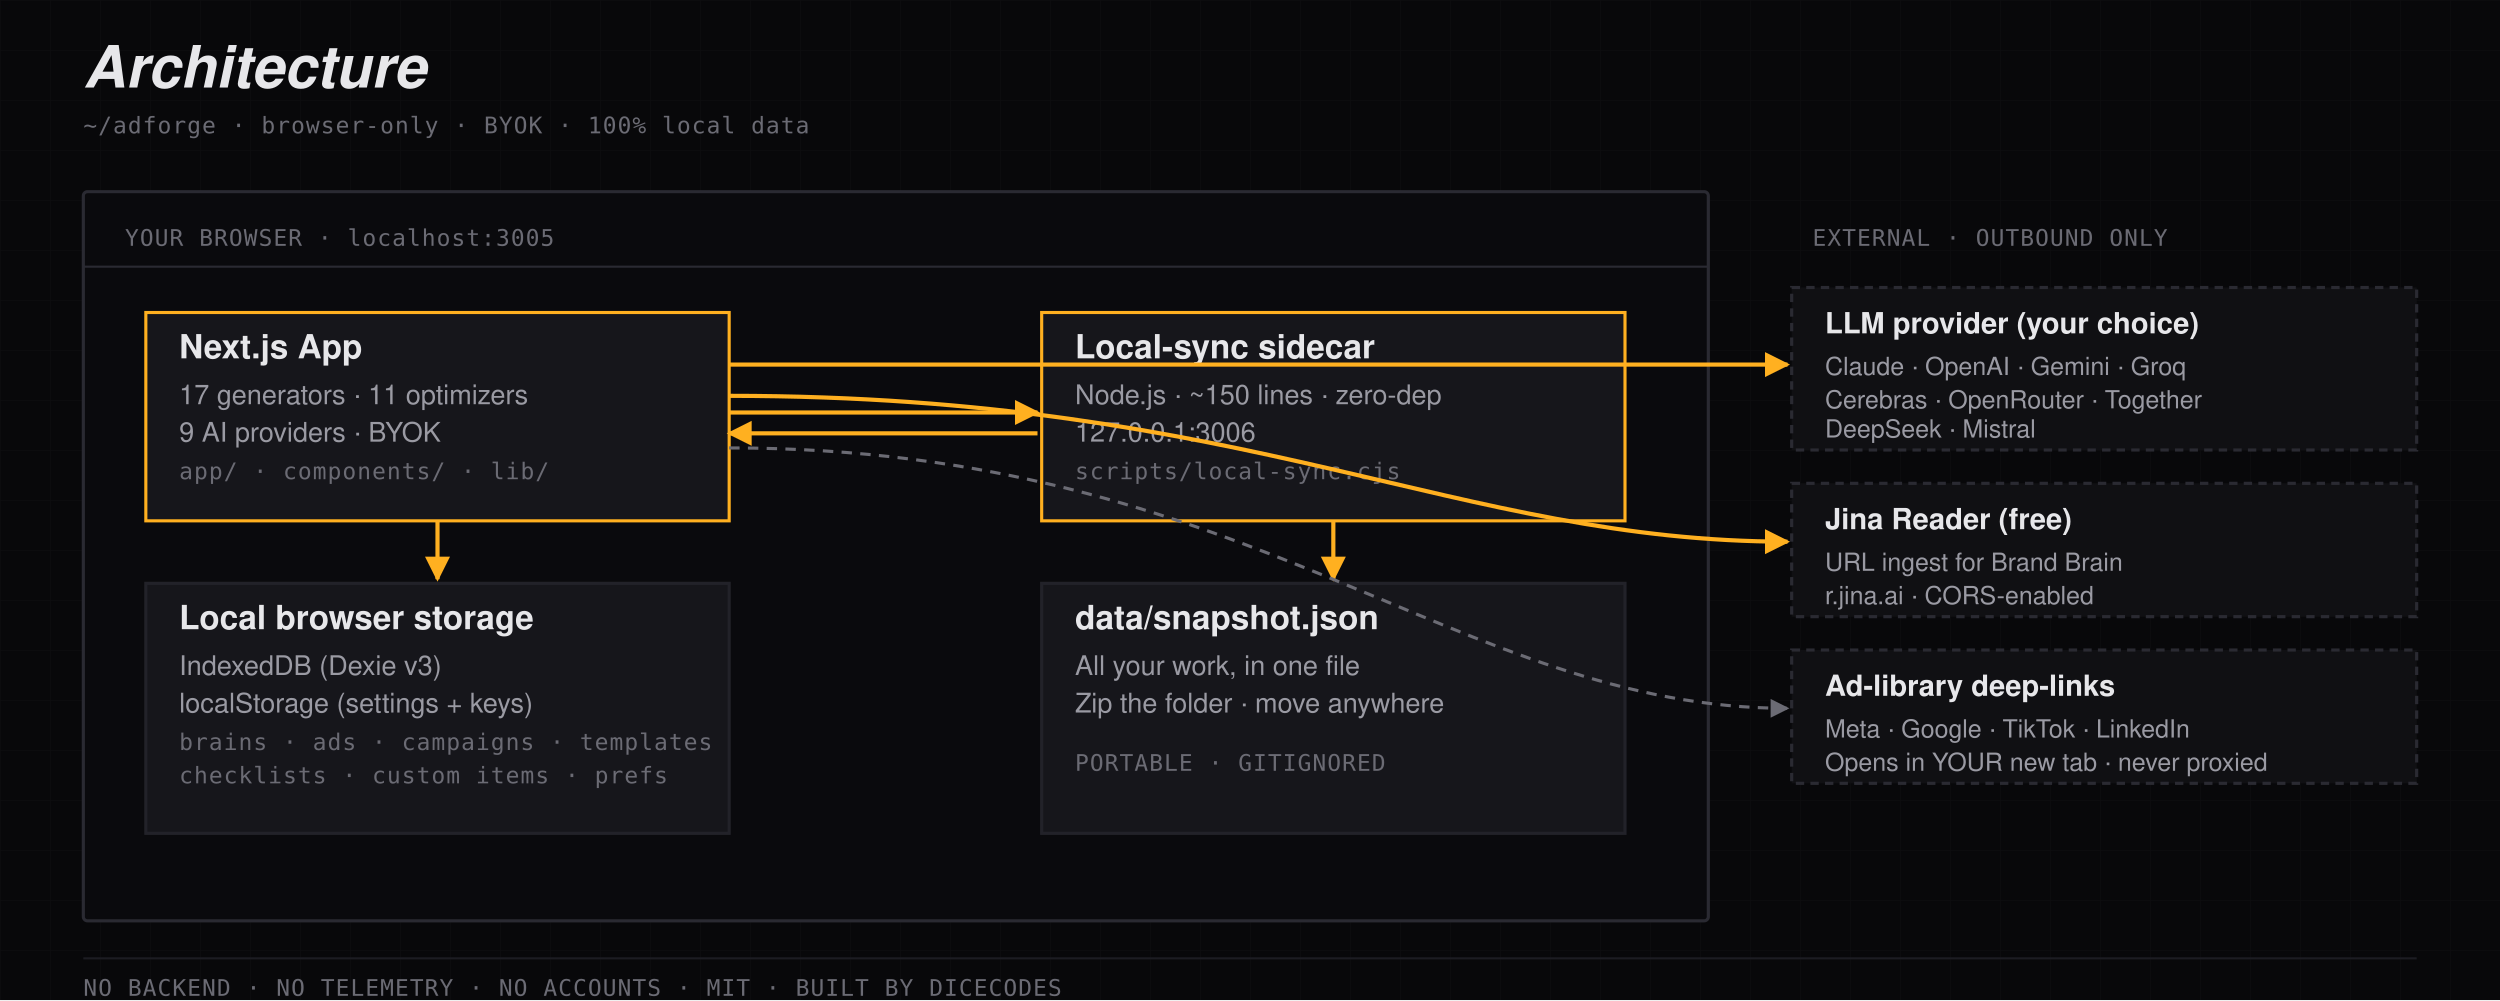
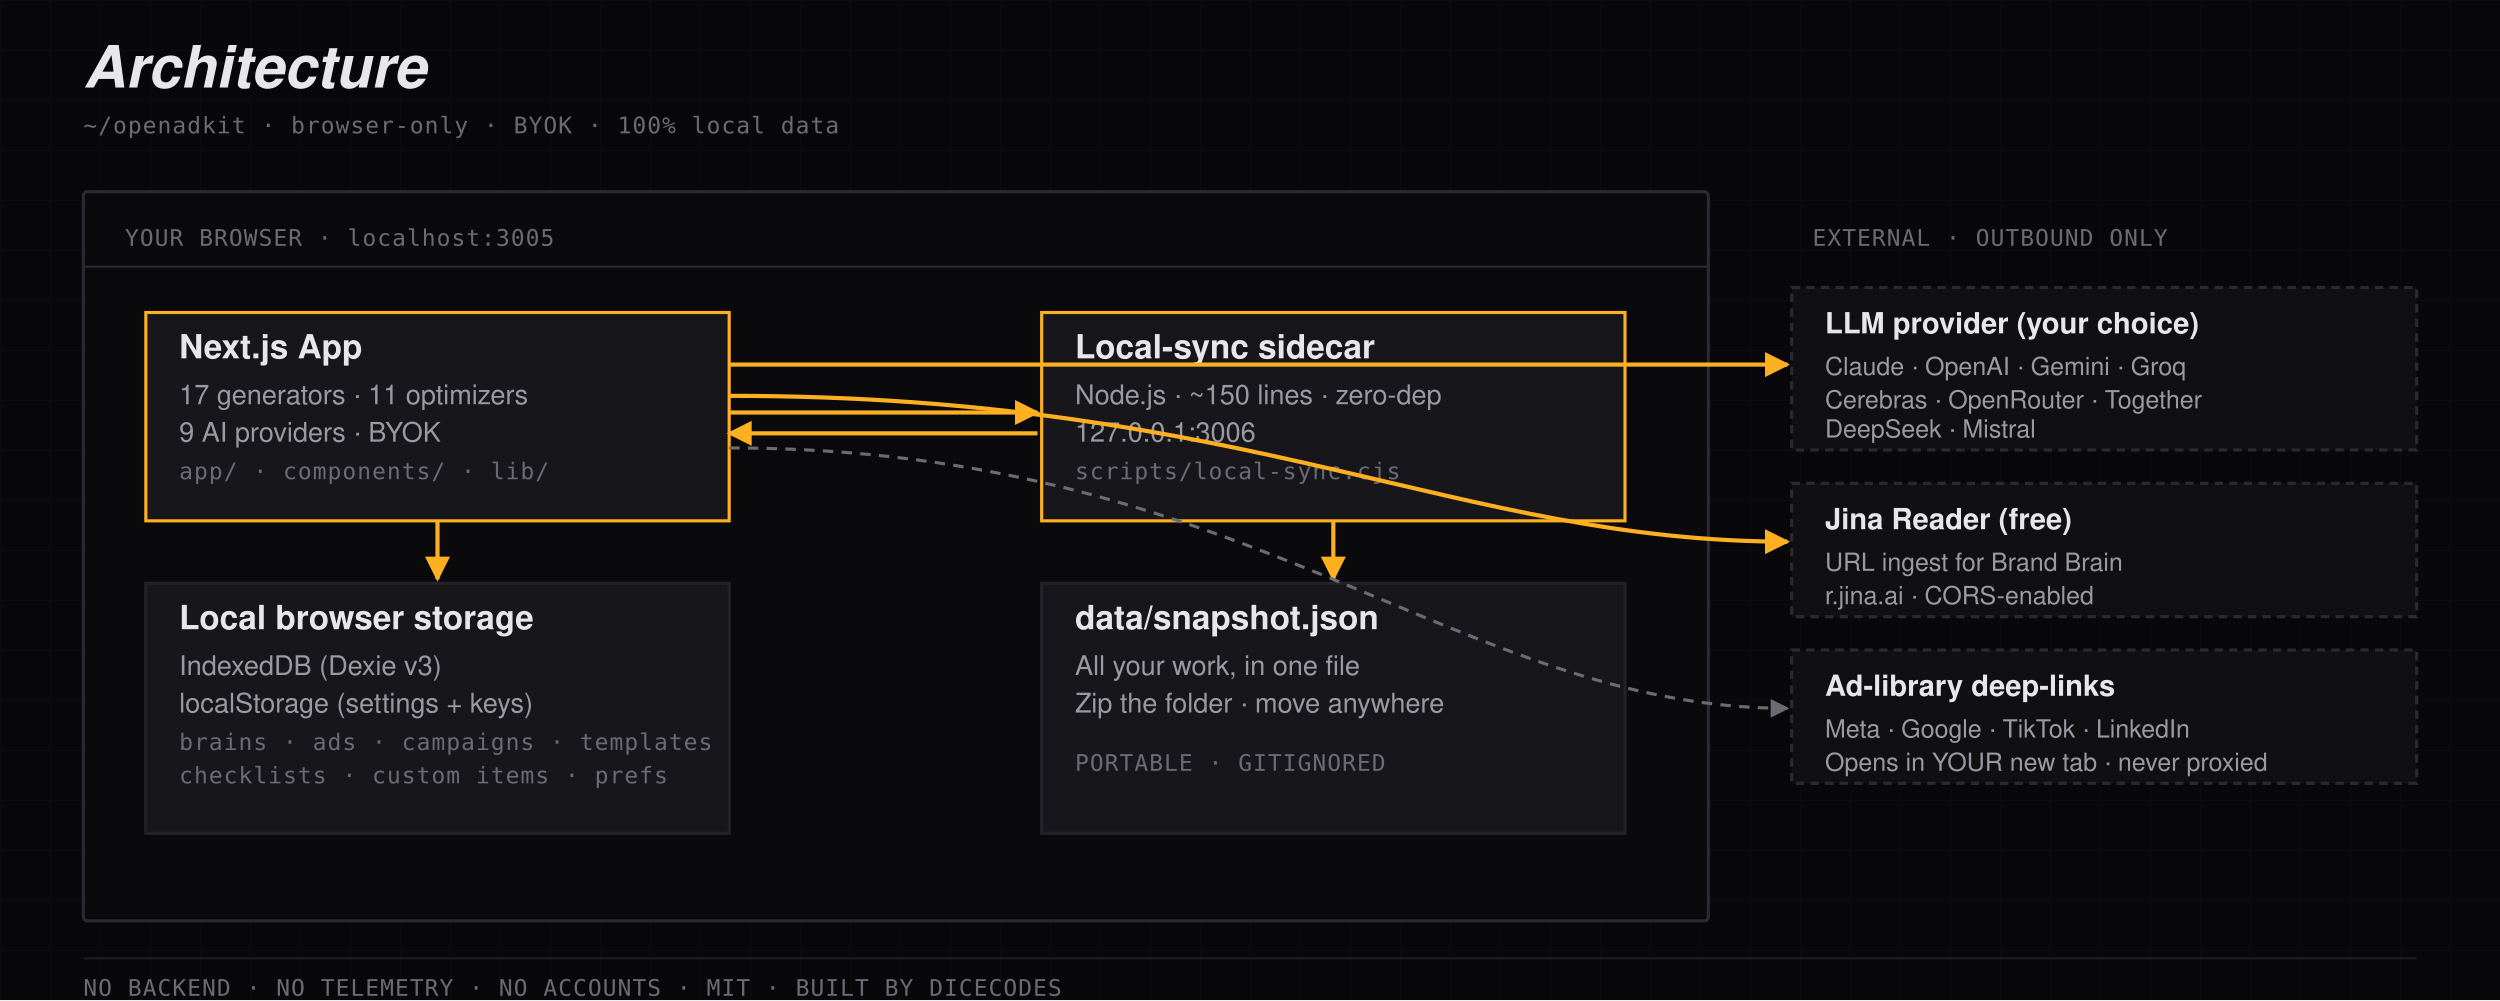
<svg xmlns="http://www.w3.org/2000/svg" viewBox="0 0 1200 480" width="1200" height="480" role="img" aria-labelledby="arctitle arcdesc">
  <defs>
    <pattern id="grid2" width="24" height="24" patternUnits="userSpaceOnUse">
      <path d="M 24 0 L 0 0 0 24" fill="none" stroke="#ffffff" stroke-width="0.5" opacity="0.03" />
    </pattern>
    <style>
      .box { fill: #16161b; stroke: #222229; stroke-width: 1.5; }
      .box-accent { fill: #16161b; stroke: #ffb020; stroke-width: 1.5; }
      .box-external { fill: #101013; stroke: #2a2a32; stroke-width: 1.5; stroke-dasharray: 4 3; }
      .label { font-family: -apple-system, system-ui, 'Segoe UI', Helvetica, Arial, sans-serif; }
      .h { font-weight: 700; fill: #e7e7ea; }
      .sub { fill: #9a9aa3; }
      .meta { font-family: ui-monospace, Menlo, Consolas, monospace; fill: #6b6b74; font-size: 11px; letter-spacing: 0.5px; }
      .arrow { stroke: #ffb020; stroke-width: 2; fill: none; marker-end: url(#arr); }
      .arrow-mute { stroke: #6b6b74; stroke-width: 1.5; fill: none; marker-end: url(#arr-mute); stroke-dasharray: 5 4; }
    </style>
    <marker id="arr" viewBox="0 0 10 10" refX="9" refY="5" markerWidth="6" markerHeight="6" orient="auto">
      <path d="M0,0 L10,5 L0,10 z" fill="#ffb020" />
    </marker>
    <marker id="arr-mute" viewBox="0 0 10 10" refX="9" refY="5" markerWidth="6" markerHeight="6" orient="auto">
      <path d="M0,0 L10,5 L0,10 z" fill="#6b6b74" />
    </marker>
  </defs>
  <rect width="1200" height="480" fill="#08080a" />
  <rect width="1200" height="480" fill="url(#grid2)" />
  <text x="40" y="42" class="label h" font-style="italic" font-family="Georgia, serif" font-size="28">Architecture</text>
-   <text x="40" y="64" class="label meta">~/adforge · browser-only · BYOK · 100% local data</text>
+   <text x="40" y="64" class="label meta">~/openadkit · browser-only · BYOK · 100% local data</text>
  <rect x="40" y="92" width="780" height="350" rx="2" fill="#0a0a0d" stroke="#2a2a32" stroke-width="1.5" />
  <text x="60" y="118" class="label meta">YOUR BROWSER · localhost:3005</text>
  <line x1="40" y1="128" x2="820" y2="128" stroke="#2a2a32" />
  <rect x="70" y="150" width="280" height="100" class="box-accent" />
  <text x="86" y="172" class="label h" font-size="16">Next.js App</text>
  <text x="86" y="194" class="label sub" font-size="13">17 generators · 11 optimizers</text>
  <text x="86" y="212" class="label sub" font-size="13">9 AI providers · BYOK</text>
  <text x="86" y="230" class="label meta">app/ · components/ · lib/</text>
  <rect x="70" y="280" width="280" height="120" class="box" />
  <text x="86" y="302" class="label h" font-size="16">Local browser storage</text>
  <text x="86" y="324" class="label sub" font-size="13">IndexedDB (Dexie v3)</text>
  <text x="86" y="342" class="label sub" font-size="13">localStorage (settings + keys)</text>
  <text x="86" y="360" class="label meta">brains · ads · campaigns · templates</text>
  <text x="86" y="376" class="label meta">checklists · custom items · prefs</text>
  <rect x="500" y="150" width="280" height="100" class="box-accent" />
  <text x="516" y="172" class="label h" font-size="16">Local-sync sidecar</text>
  <text x="516" y="194" class="label sub" font-size="13">Node.js · ~150 lines · zero-dep</text>
  <text x="516" y="212" class="label sub" font-size="13">127.0.0.1:3006</text>
  <text x="516" y="230" class="label meta">scripts/local-sync.cjs</text>
  <rect x="500" y="280" width="280" height="120" class="box" />
  <text x="516" y="302" class="label h" font-size="16">data/snapshot.json</text>
  <text x="516" y="324" class="label sub" font-size="13">All your work, in one file</text>
  <text x="516" y="342" class="label sub" font-size="13">Zip the folder · move anywhere</text>
  <text x="516" y="370" class="label meta">PORTABLE · GITIGNORED</text>
  <text x="870" y="118" class="label meta">EXTERNAL · OUTBOUND ONLY</text>
  <rect x="860" y="138" width="300" height="78" class="box-external" />
  <text x="876" y="160" class="label h" font-size="14">LLM provider (your choice)</text>
  <text x="876" y="180" class="label sub" font-size="12">Claude · OpenAI · Gemini · Groq</text>
  <text x="876" y="196" class="label sub" font-size="12">Cerebras · OpenRouter · Together</text>
  <text x="876" y="210" class="label sub" font-size="12">DeepSeek · Mistral</text>
  <rect x="860" y="232" width="300" height="64" class="box-external" />
  <text x="876" y="254" class="label h" font-size="14">Jina Reader (free)</text>
  <text x="876" y="274" class="label sub" font-size="12">URL ingest for Brand Brain</text>
  <text x="876" y="290" class="label sub" font-size="12">r.jina.ai · CORS-enabled</text>
  <rect x="860" y="312" width="300" height="64" class="box-external" />
  <text x="876" y="334" class="label h" font-size="14">Ad-library deep-links</text>
  <text x="876" y="354" class="label sub" font-size="12">Meta · Google · TikTok · LinkedIn</text>
  <text x="876" y="370" class="label sub" font-size="12">Opens in YOUR new tab · never proxied</text>
  <path class="arrow" d="M 210 250 L 210 278" />
  <path class="arrow" d="M 350 198 L 498 198" />
  <path class="arrow" d="M 498 208 L 350 208" />
  <path class="arrow" d="M 640 250 L 640 278" />
  <path class="arrow" d="M 350 175 L 858 175" />
  <path class="arrow" d="M 350 190 C 600 190 700 260 858 260" />
  <path class="arrow-mute" d="M 350 215 C 600 215 700 340 858 340" />
  <line x1="40" y1="460" x2="1160" y2="460" stroke="#1c1c22" />
  <text x="40" y="478" class="label meta">NO BACKEND  ·  NO TELEMETRY  ·  NO ACCOUNTS  ·  MIT  ·  BUILT BY DICECODES</text>
</svg>
